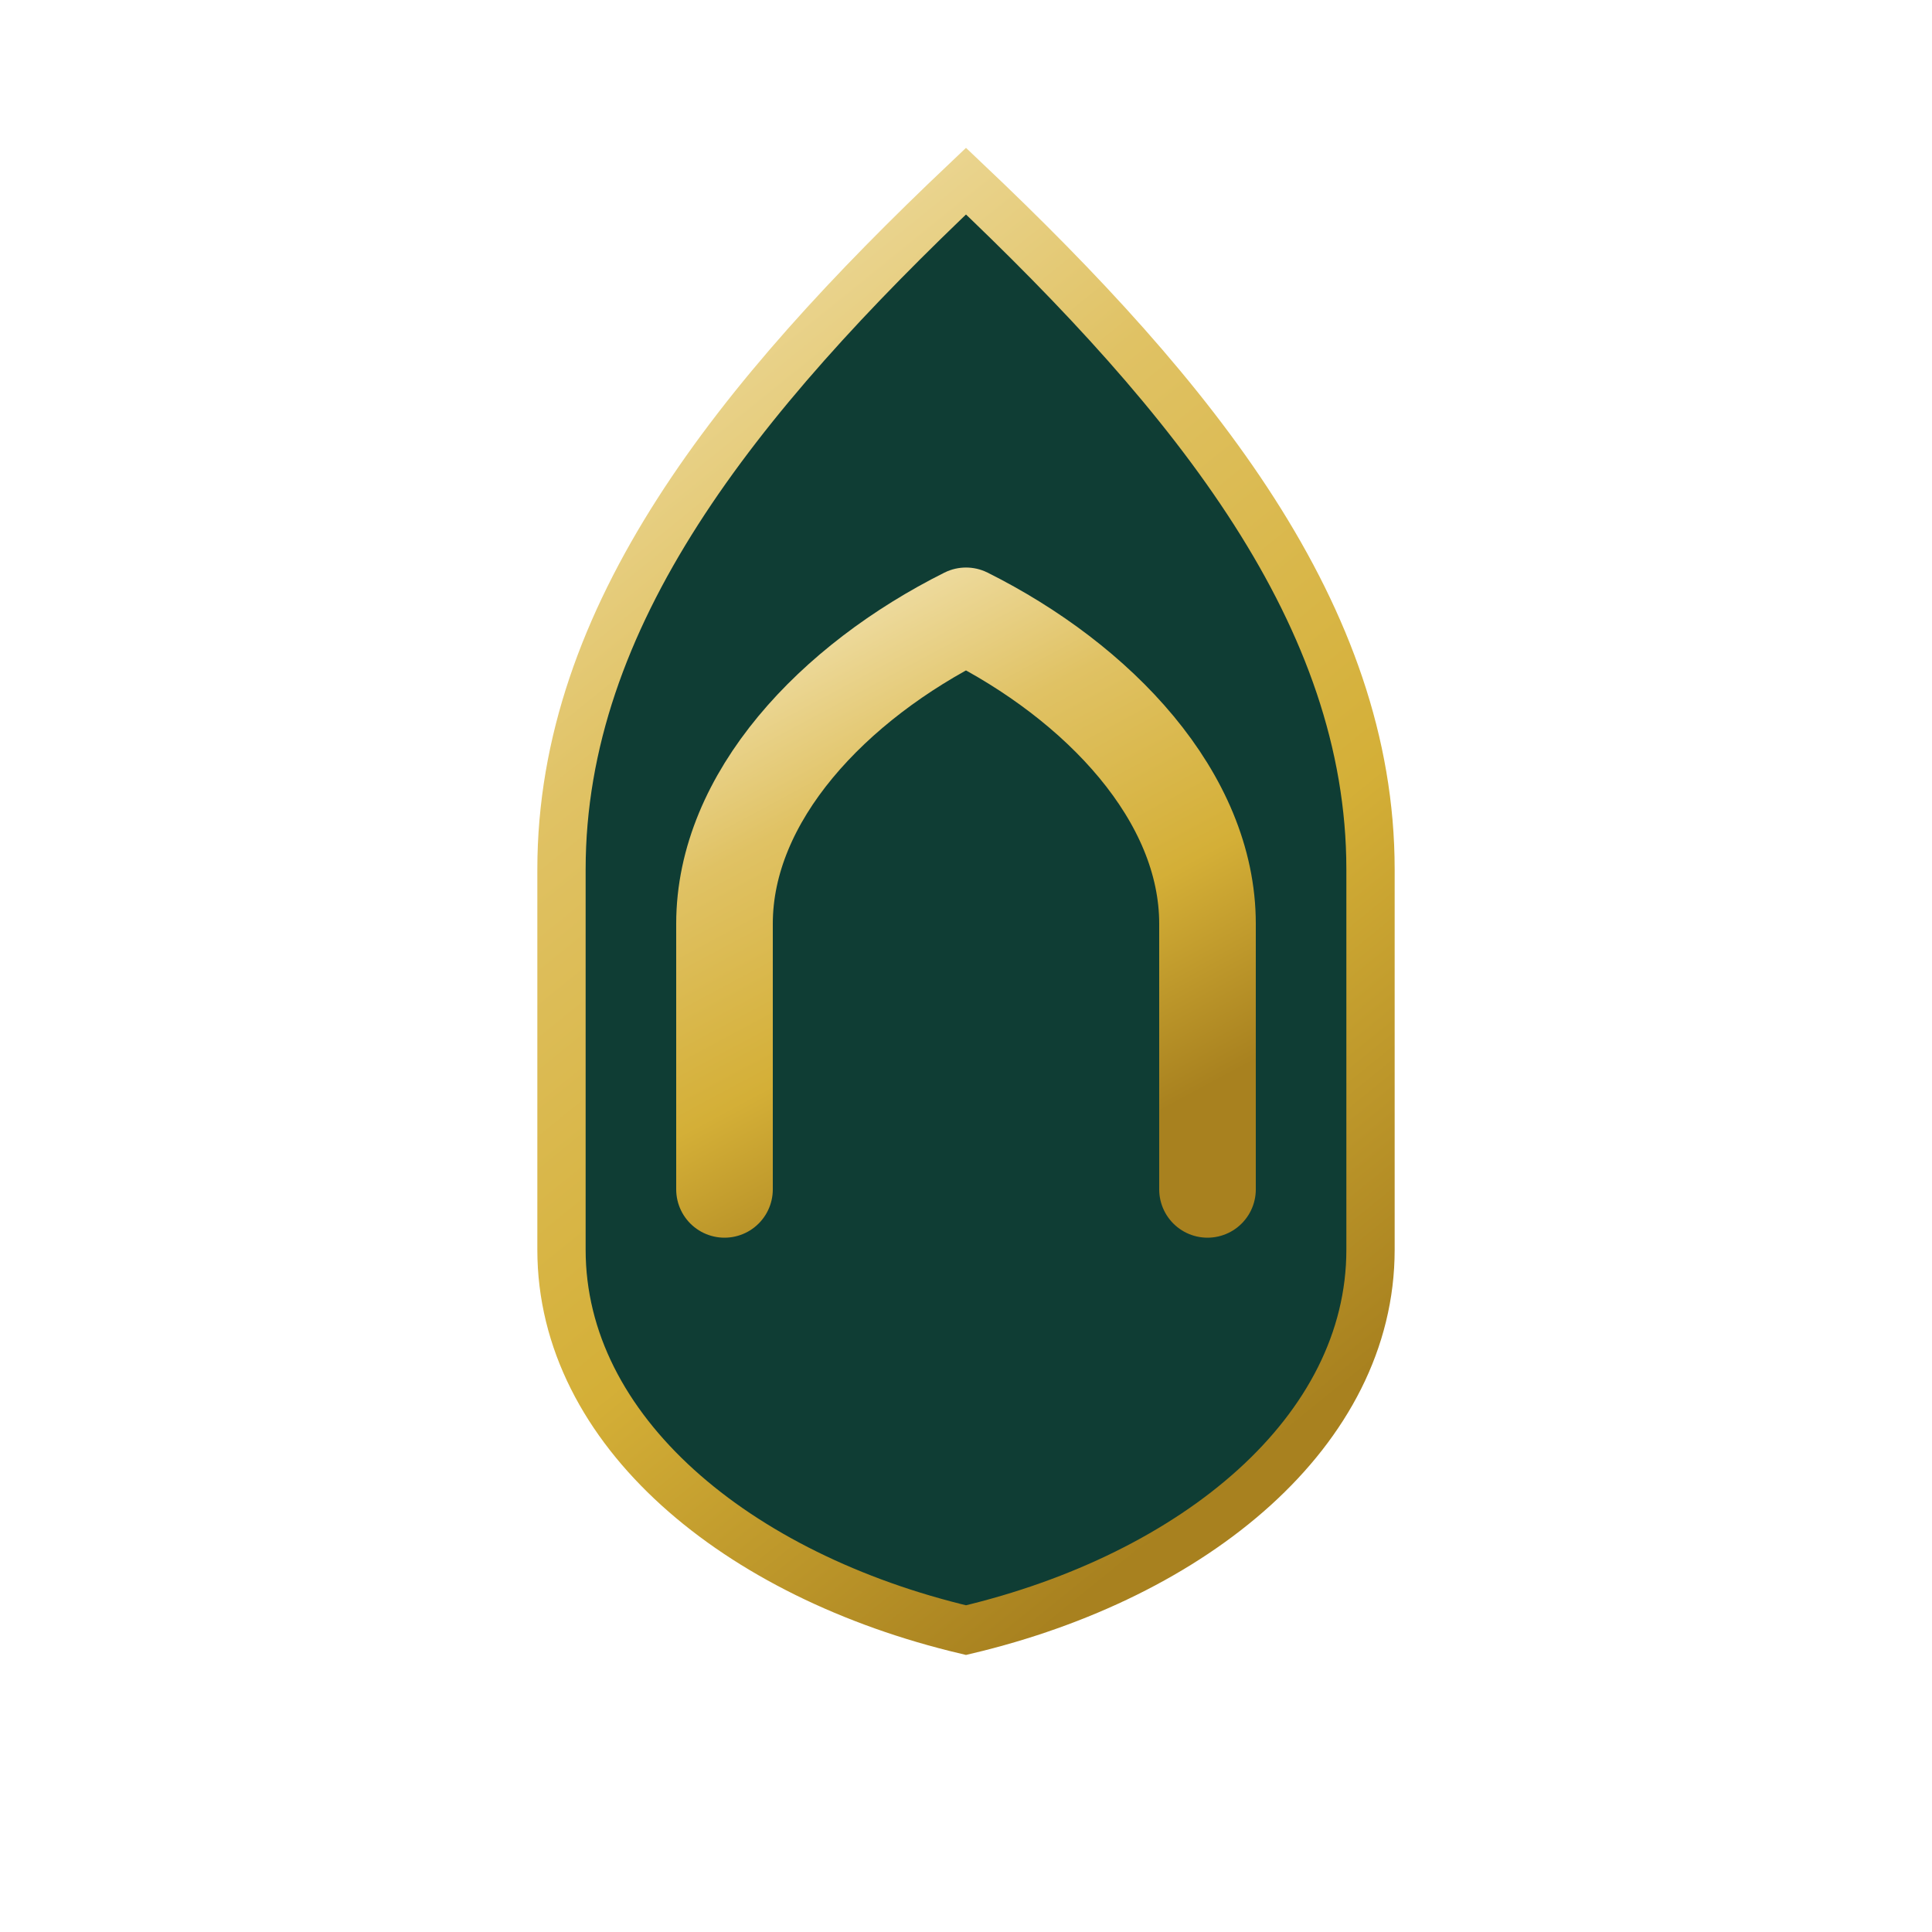
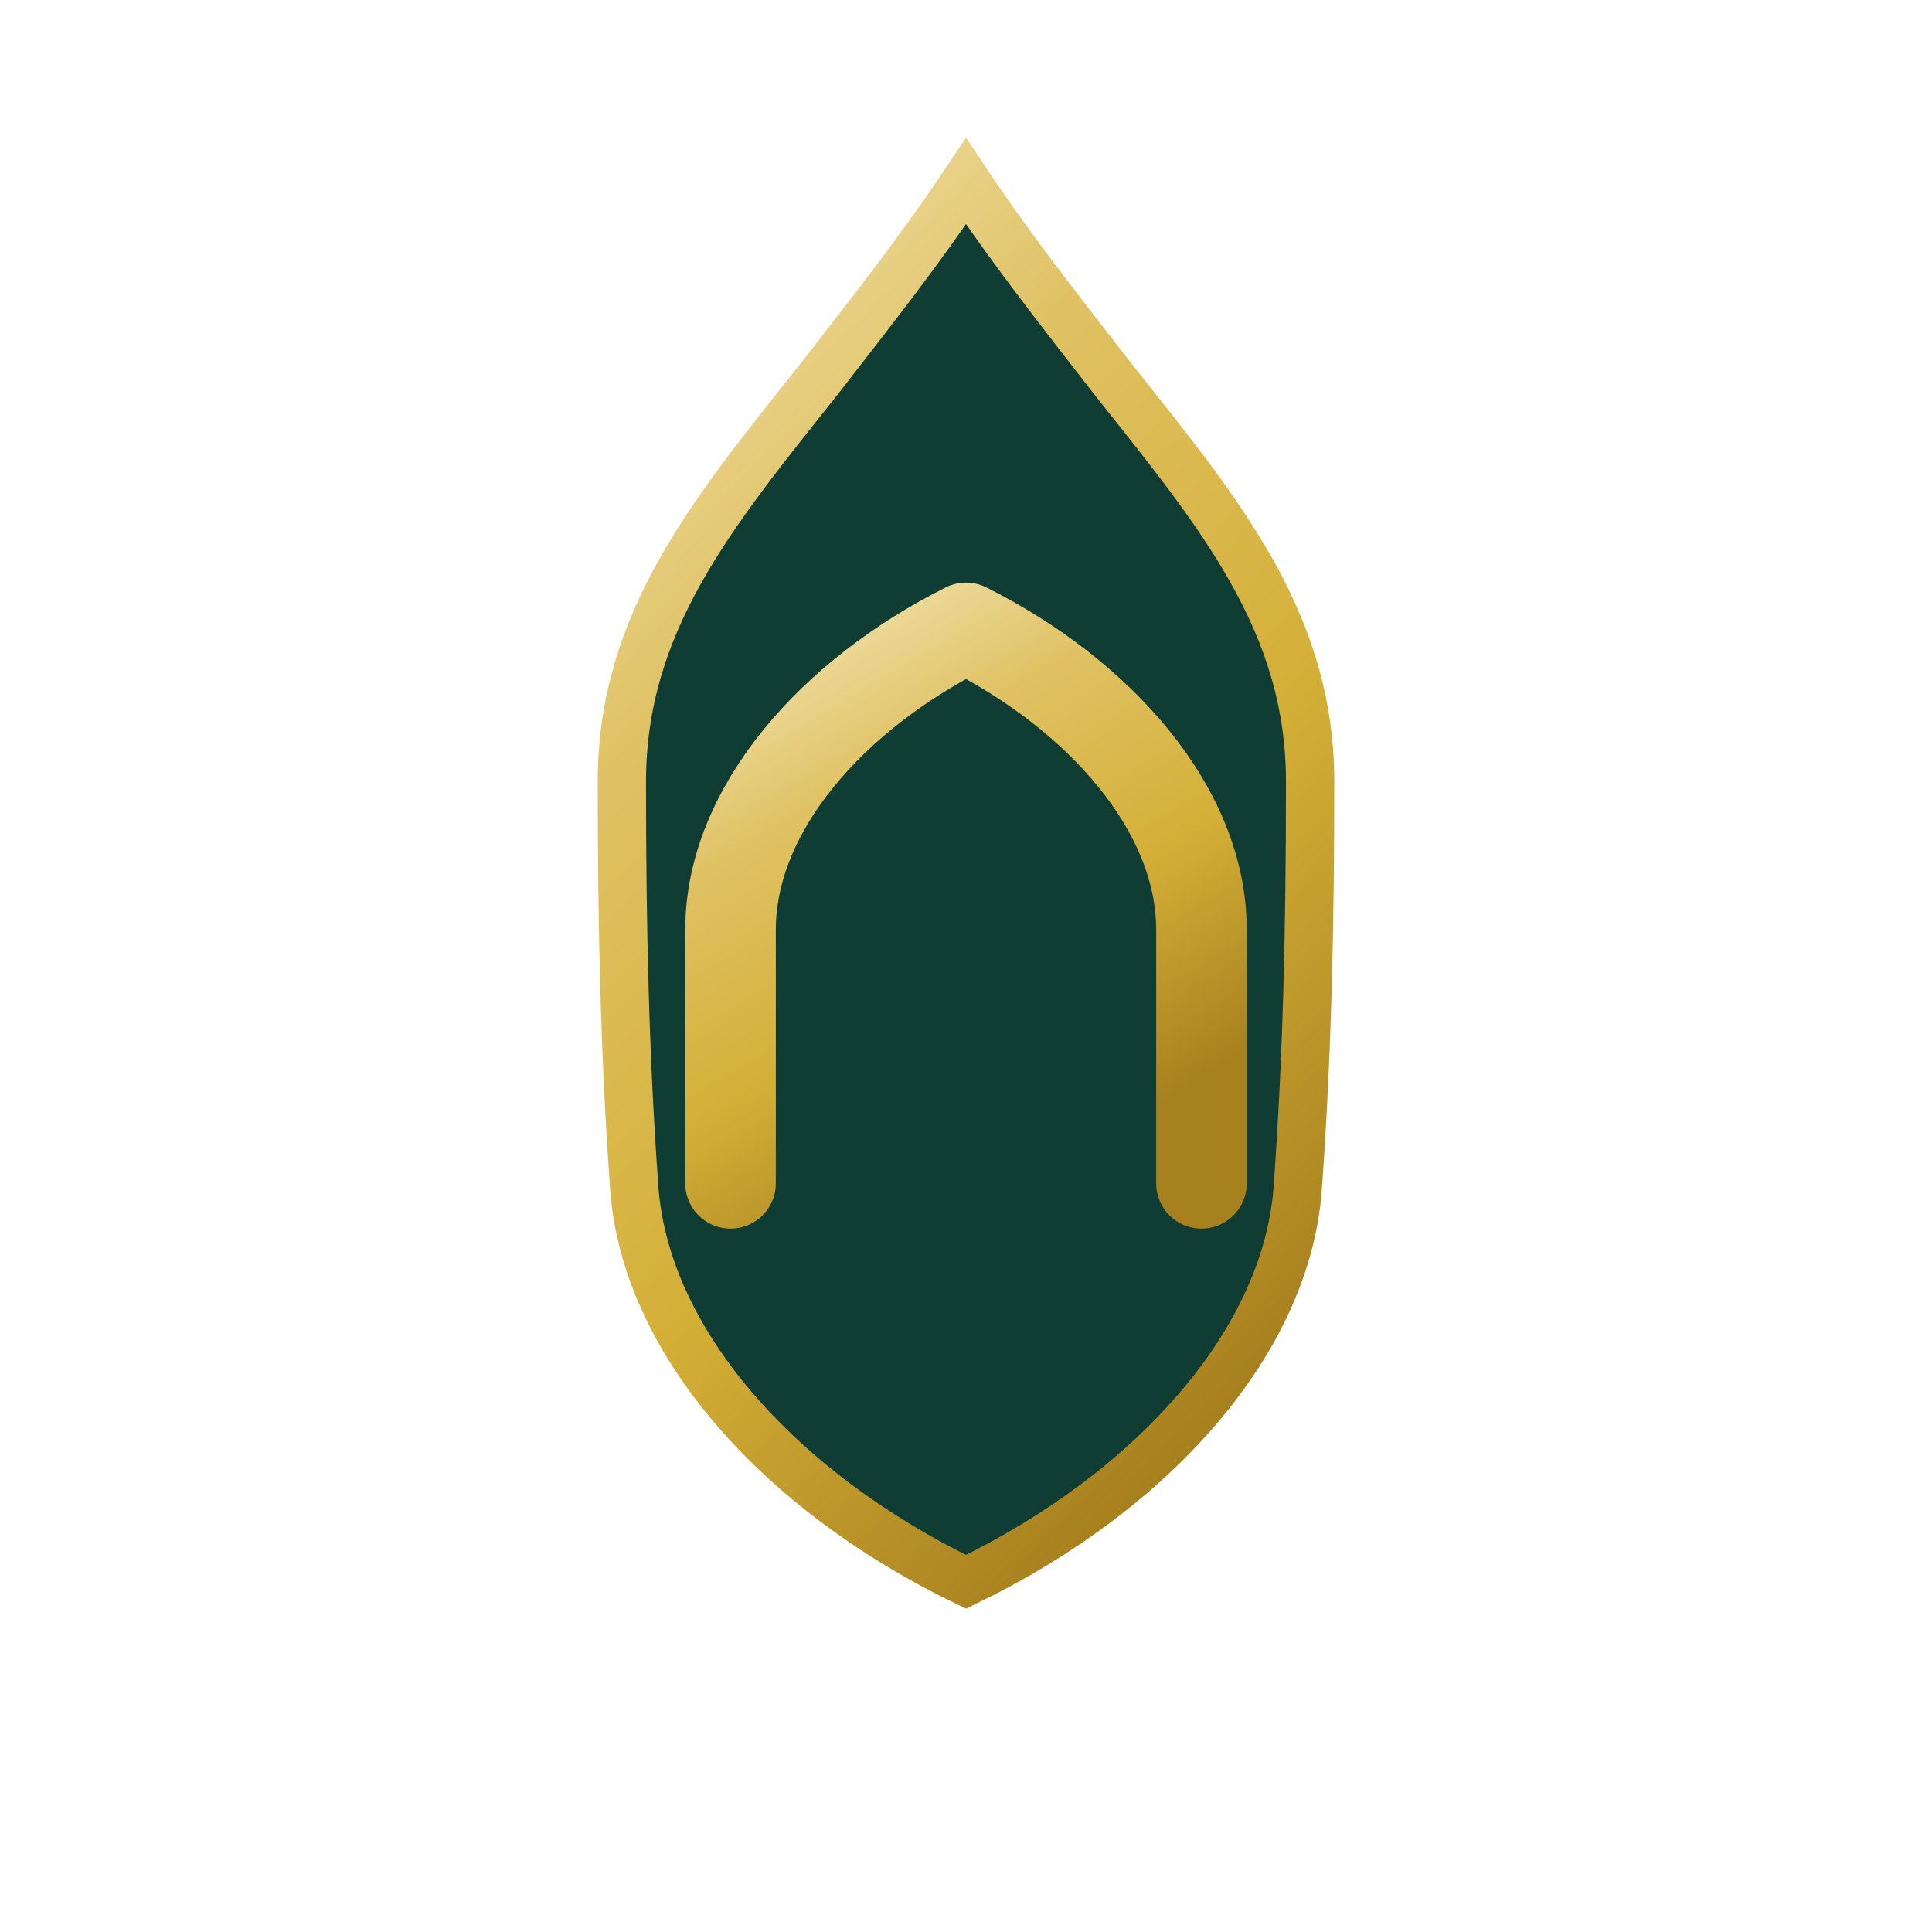
<svg xmlns="http://www.w3.org/2000/svg" viewBox="0 0 64 64" width="64" height="64" role="img" aria-label="service">
  <defs>
-     <linearGradient id="fsGold" x1="0.15" y1="0" x2="0.6" y2="1">
+     <linearGradient id="fsGold" x1="0.12" y1="0" x2="0.62" y2="1">
      <stop offset="0%" stop-color="#F0DFA8" />
-       <stop offset="30%" stop-color="#E0C264" />
-       <stop offset="66%" stop-color="#D4AF37" />
+       <stop offset="28%" stop-color="#E0C264" />
+       <stop offset="64%" stop-color="#D4AF37" />
      <stop offset="100%" stop-color="#A8811F" />
    </linearGradient>
  </defs>
-   <path d="M32 6 C39.6 13.2 45.4 20.4 45.4 28.8 L45.4 41.4 C45.4 47.4 39.6 52.2 32 54 C24.4 52.2 18.6 47.4 18.6 41.4 L18.6 28.8 C18.6 20.4 24.4 13.2 32 6 Z" fill="#0F3D34" stroke="url(#fsGold)" stroke-width="1.6" />
-   <g fill="none" stroke="url(#fsGold)" stroke-width="3.2" stroke-linecap="round" stroke-linejoin="round">
-     <path d="M24 39.4 L24 30.6 C24 26.4 27.6 22.6 32 20.4 C36.4 22.6 40 26.4 40 30.6 L40 39.4" />
+   <path d="M32 6 C33.6 8.4 35.2 10.4 36.9 12.6 C40.4 17 43.4 20.6 43.4 25.9 C43.4 30.8 43.3 35 43 39.2 C42.7 44.4 38.2 49.4 32 52.4 C25.8 49.4 21.3 44.4 21 39.2 C20.7 35 20.6 30.8 20.6 25.9 C20.6 20.6 23.6 17 27.1 12.6 C28.8 10.4 30.4 8.4 32 6 Z" fill="#0F3D34" stroke="url(#fsGold)" stroke-width="1.6" />
+   <g fill="none" stroke="url(#fsGold)" stroke-width="3.0" stroke-linecap="round" stroke-linejoin="round">
+     <path d="M24.2 39.2 L24.2 30.8 C24.2 26.8 27.6 23.0 32 20.8 C36.4 23.0 39.8 26.8 39.8 30.8 L39.8 39.2" />
  </g>
</svg>
